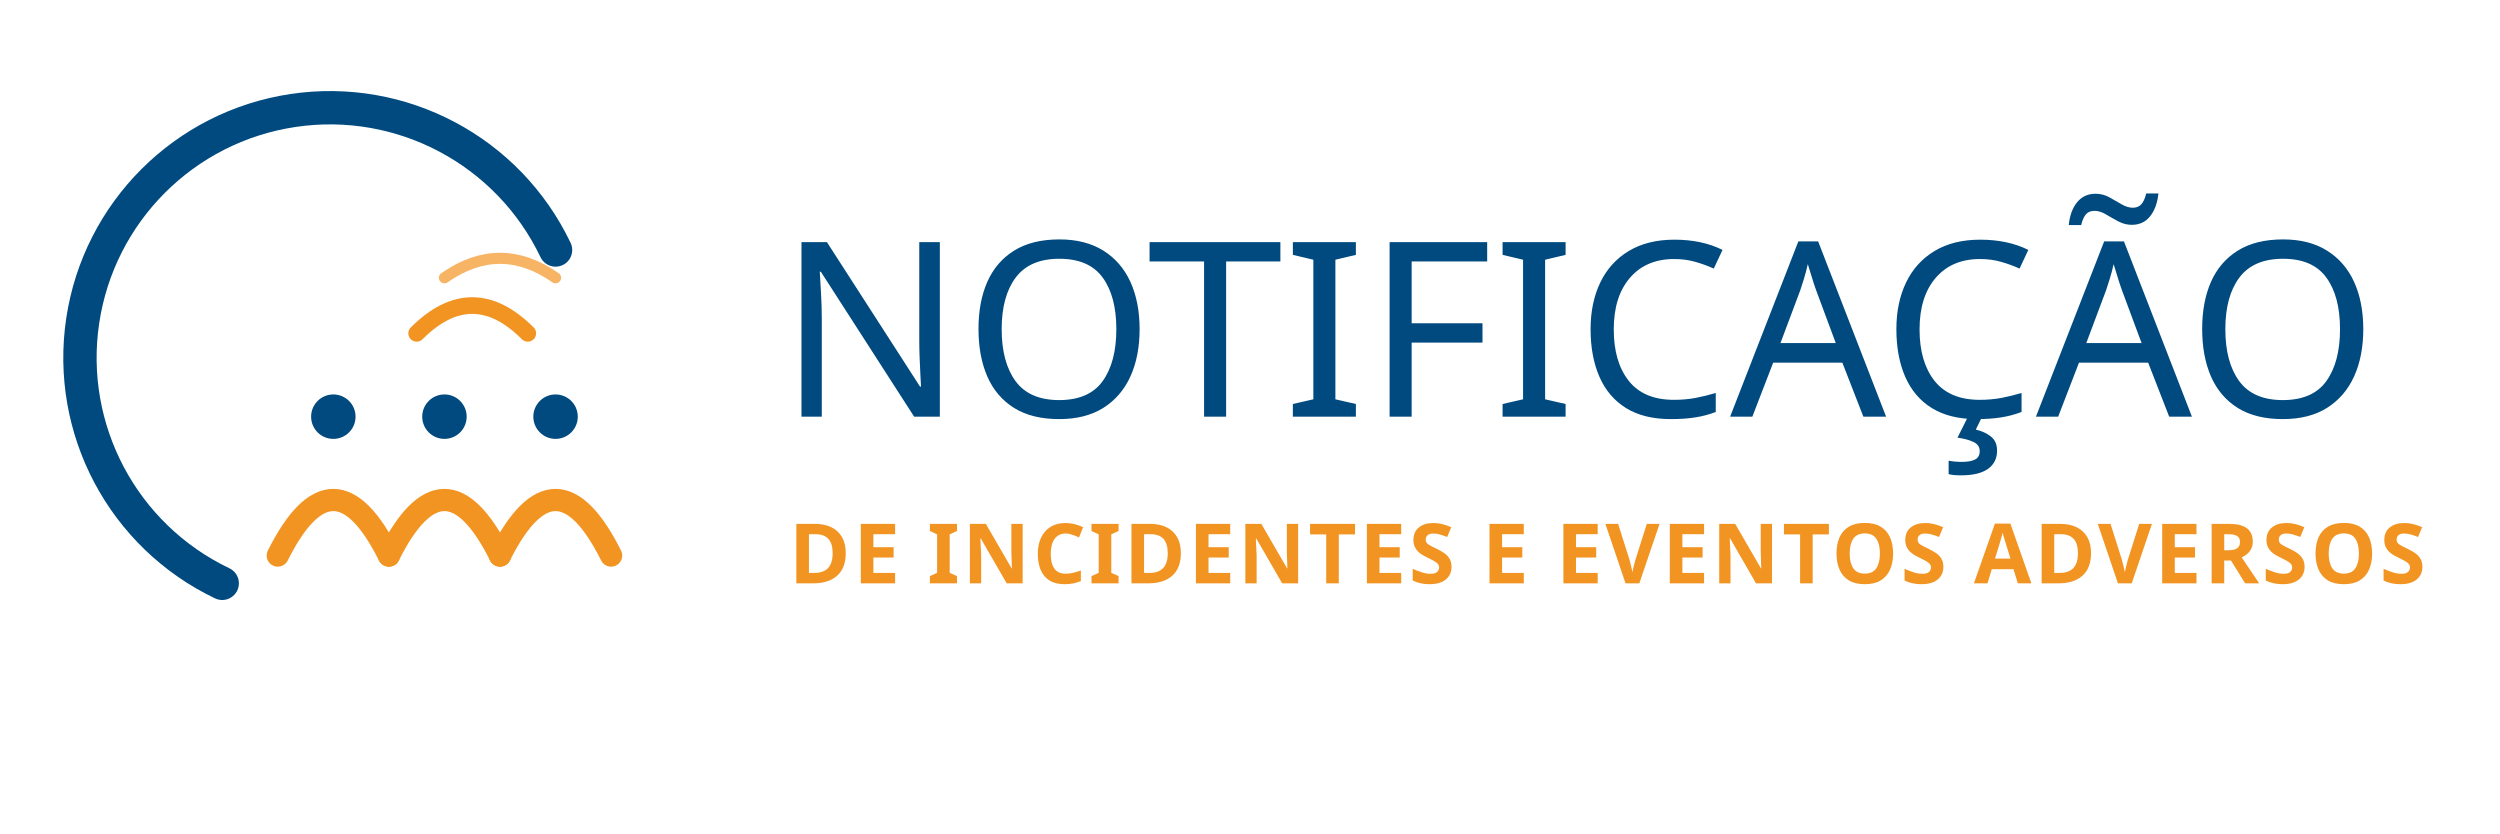
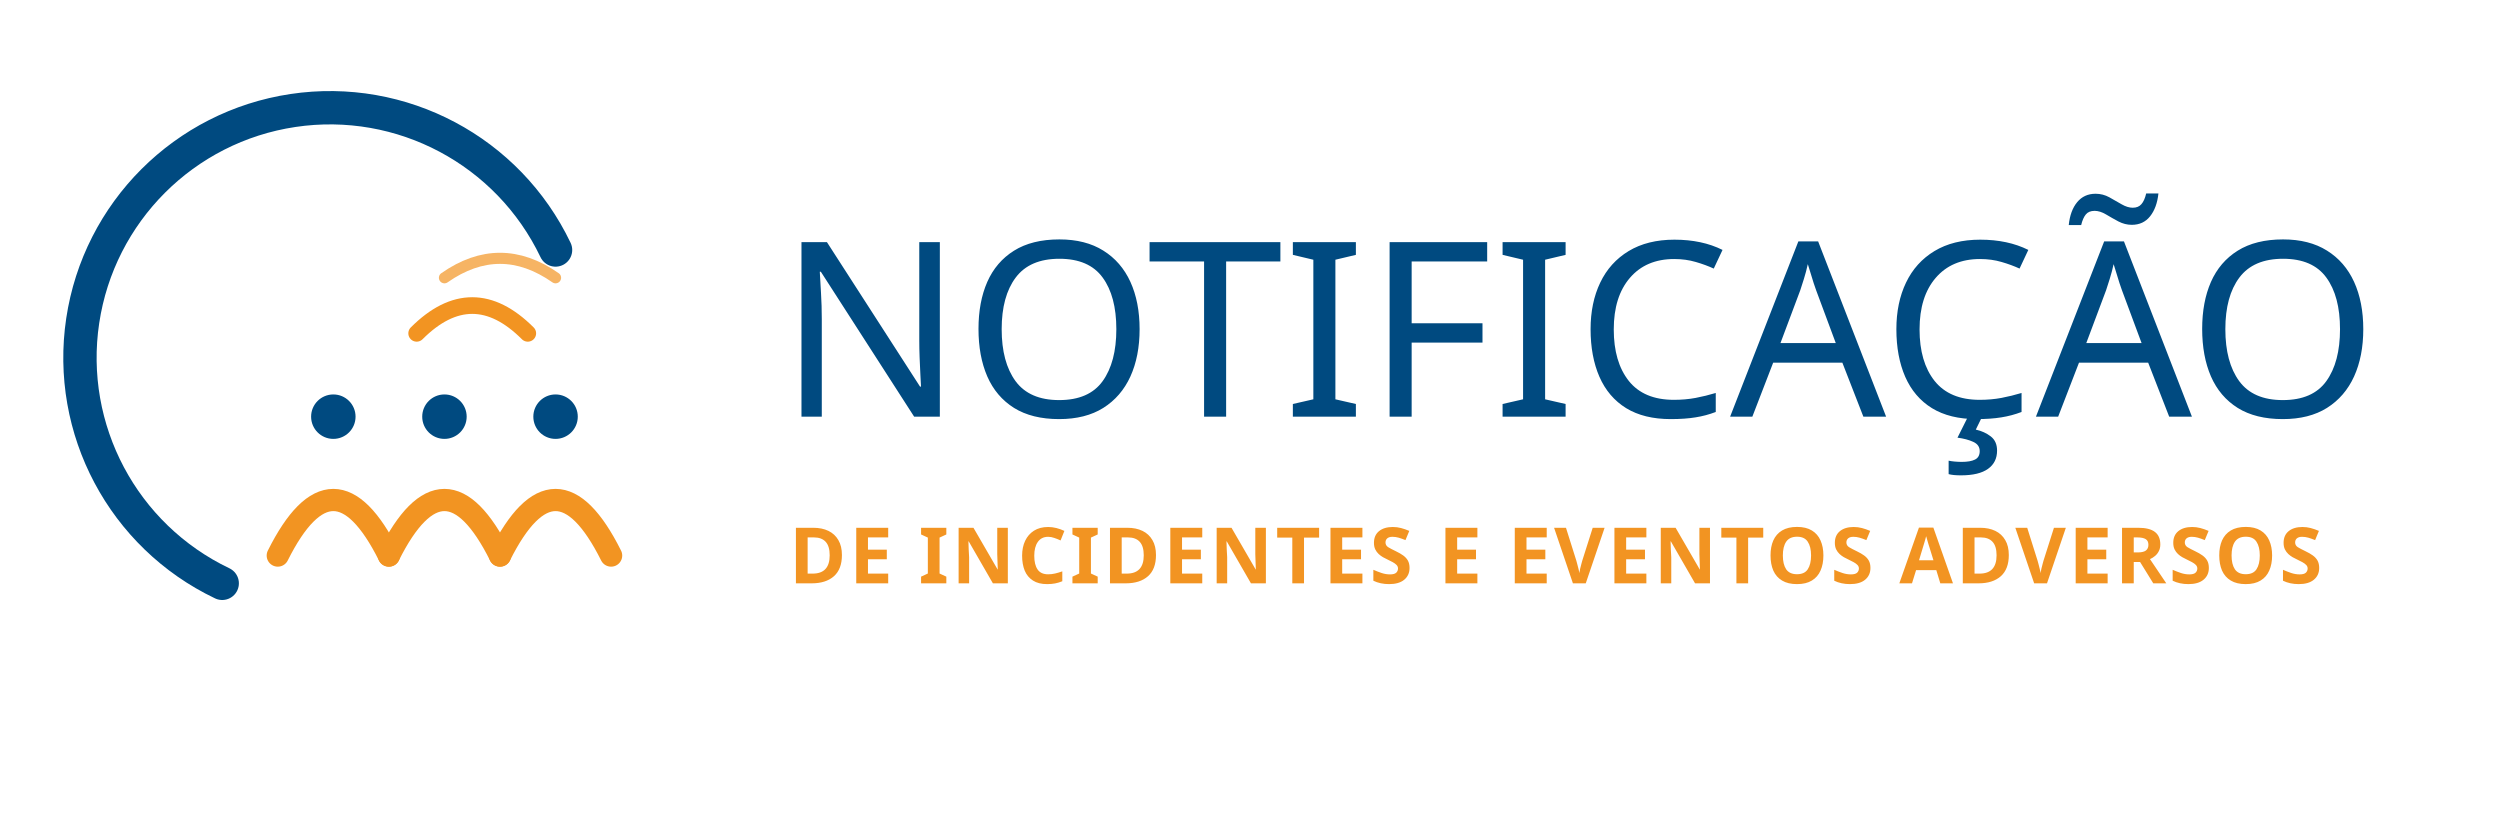
<svg xmlns="http://www.w3.org/2000/svg" width="450" height="150" viewBox="0 0 450 150">
  <g transform="translate(20, 25)">
    <path d="M 80 20 A 45 45 0 1 0 20 80" stroke="#004a80" stroke-width="6" fill="none" stroke-linecap="round" />
    <g fill="none" stroke="#f29422" stroke-width="4" stroke-linecap="round">
      <path d="M 30 75 Q 40 55 50 75" />
      <path d="M 50 75 Q 60 55 70 75" />
      <path d="M 70 75 Q 80 55 90 75" />
    </g>
    <circle cx="40" cy="50" r="4" fill="#004a80" />
    <circle cx="60" cy="50" r="4" fill="#004a80" />
    <circle cx="80" cy="50" r="4" fill="#004a80" />
    <path d="M 55 35 Q 65 25 75 35" stroke="#f29422" stroke-width="3" fill="none" stroke-linecap="round" />
    <path d="M 60 25 Q 70 18 80 25" stroke="#f29422" stroke-width="2" fill="none" stroke-linecap="round" opacity="0.7" />
  </g>
  <g transform="translate(140, 70)">
    <text x="0" y="5" font-family="sans-serif" font-weight="1300" font-size="44" fill="#004a80">
            NOTIFICAÇÃO
        </text>
-     <text x="2" y="35" font-family="sans-serif" font-weight="700" font-size="15" fill="#f29422" style="text-transform: uppercase; letter-spacing: 0.5px;">
+     <text x="2" y="35" font-family="sans-serif" font-weight="700" font-size="14" fill="#f29422" style="text-transform: uppercase; letter-spacing: 0.5px;">
            DE INCIDENTES E EVENTOS ADVERSOS
        </text>
  </g>
</svg>
